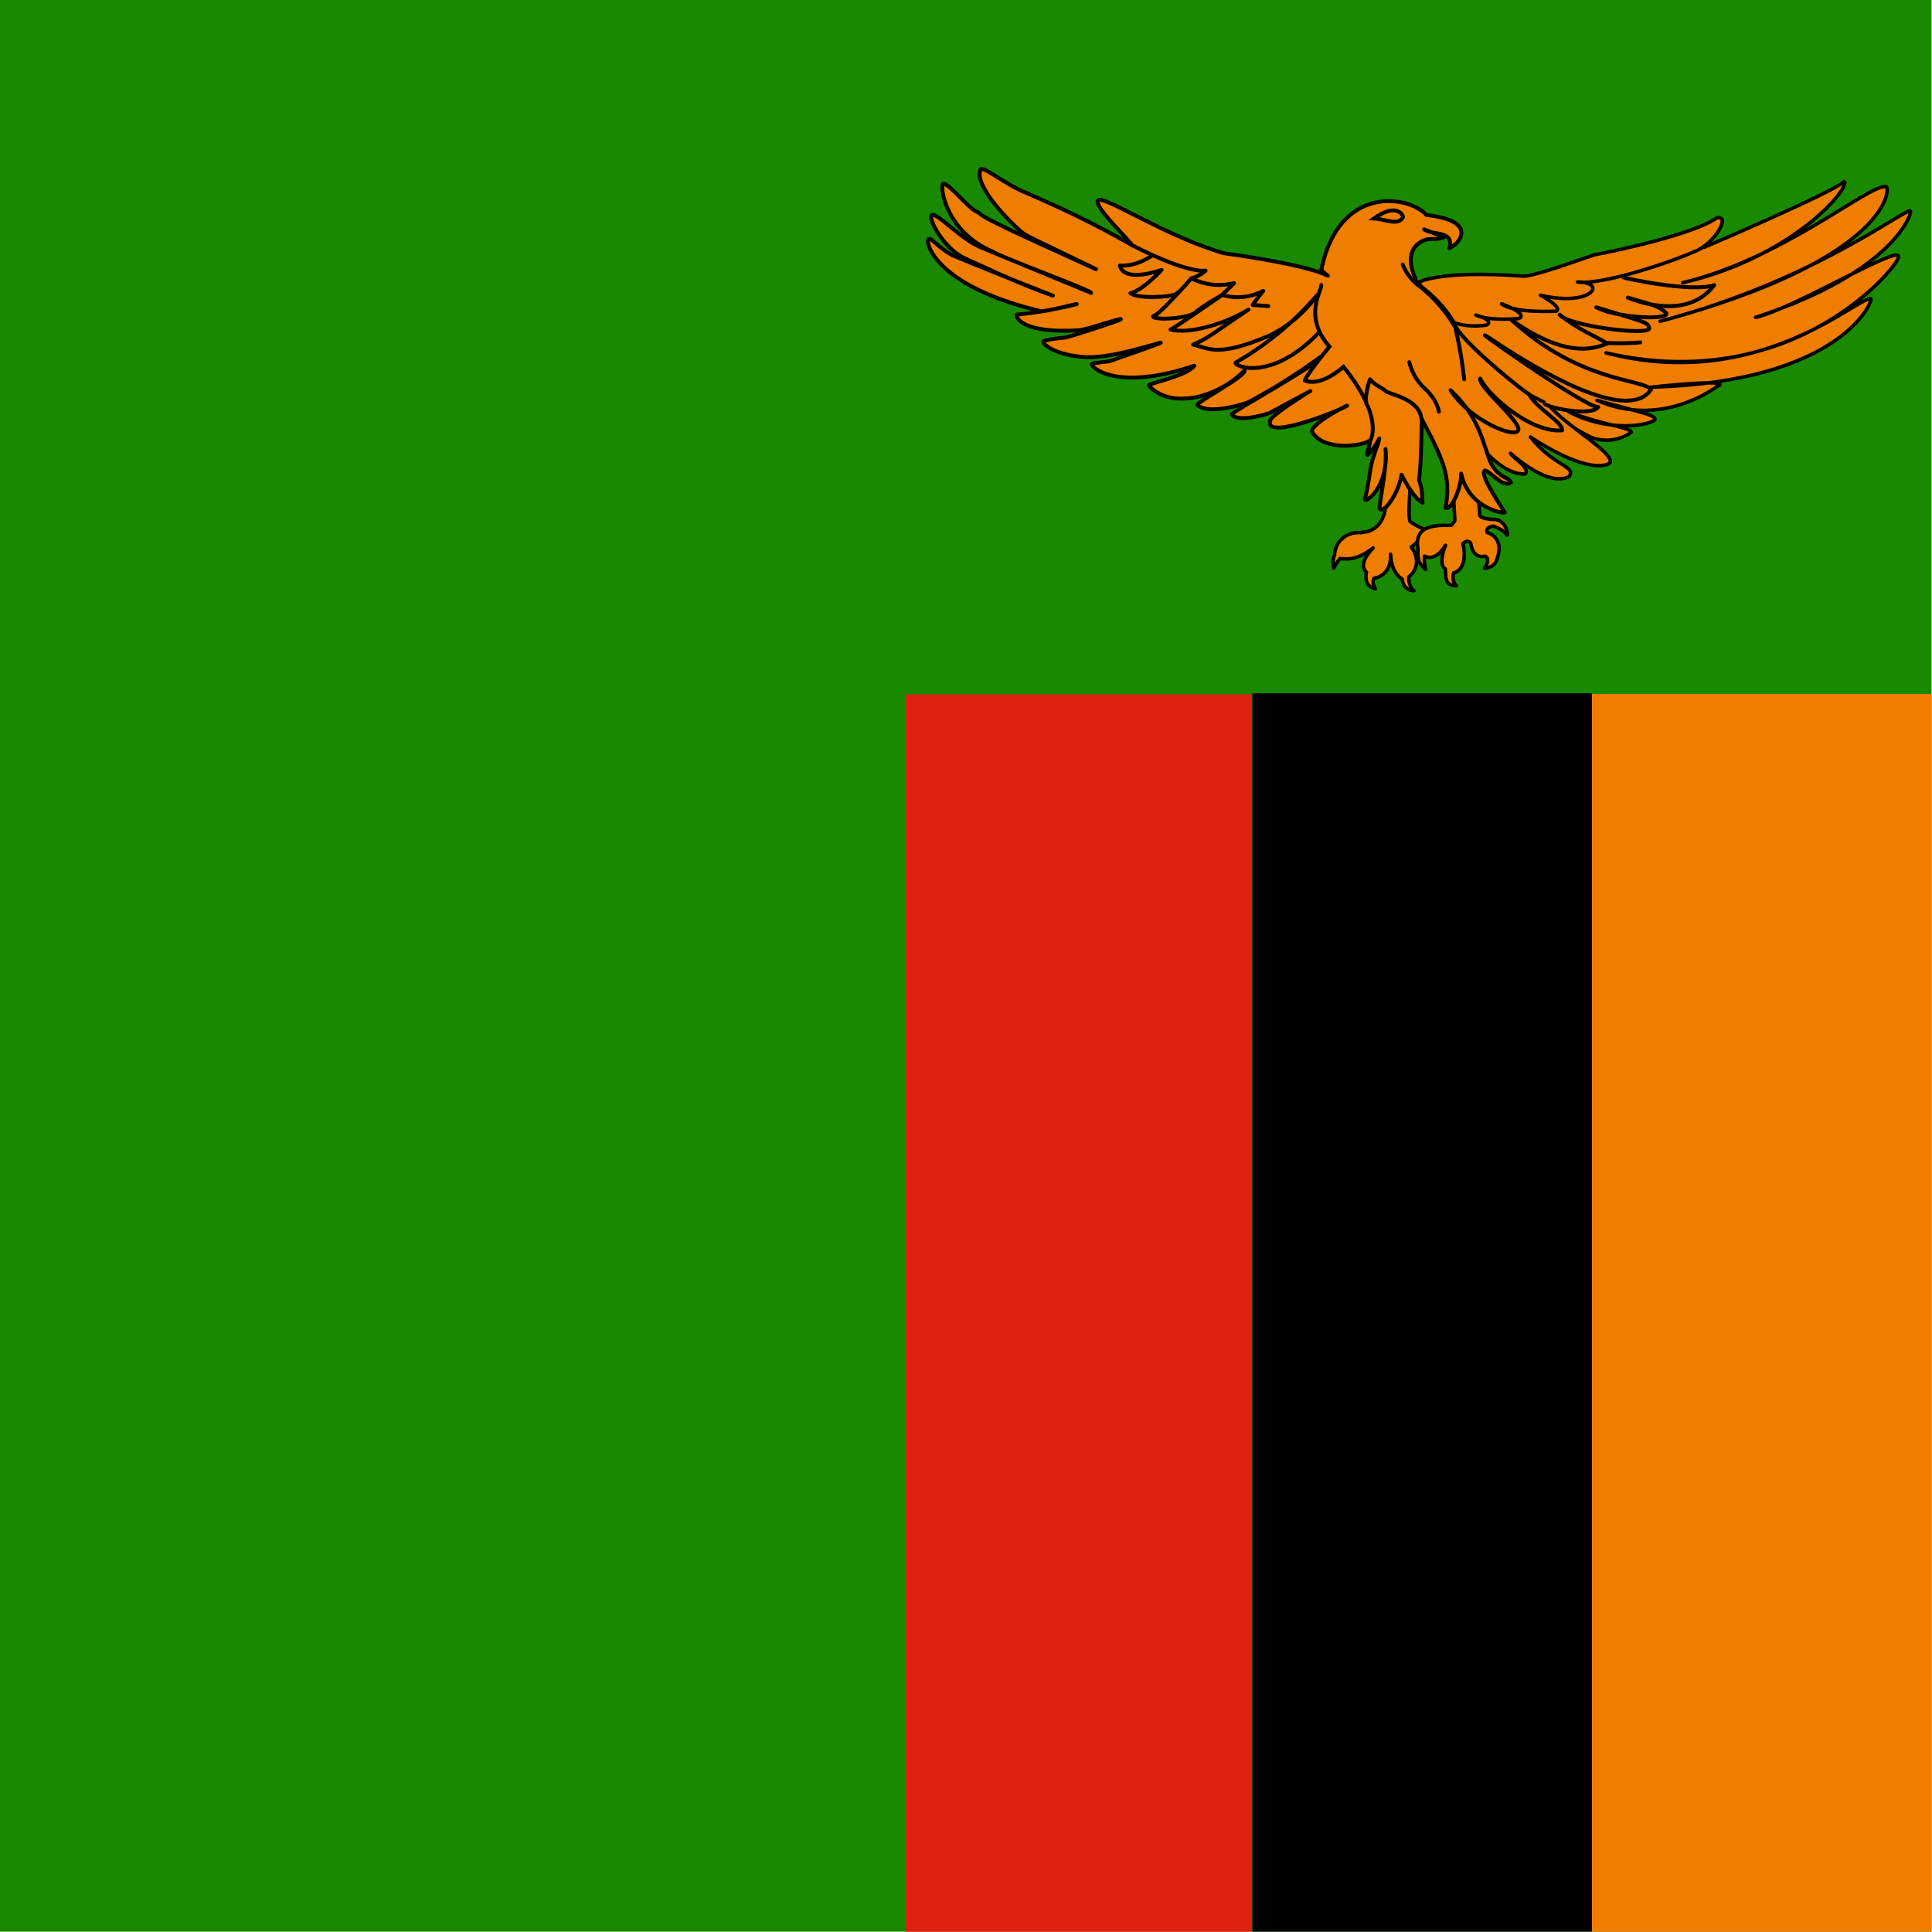
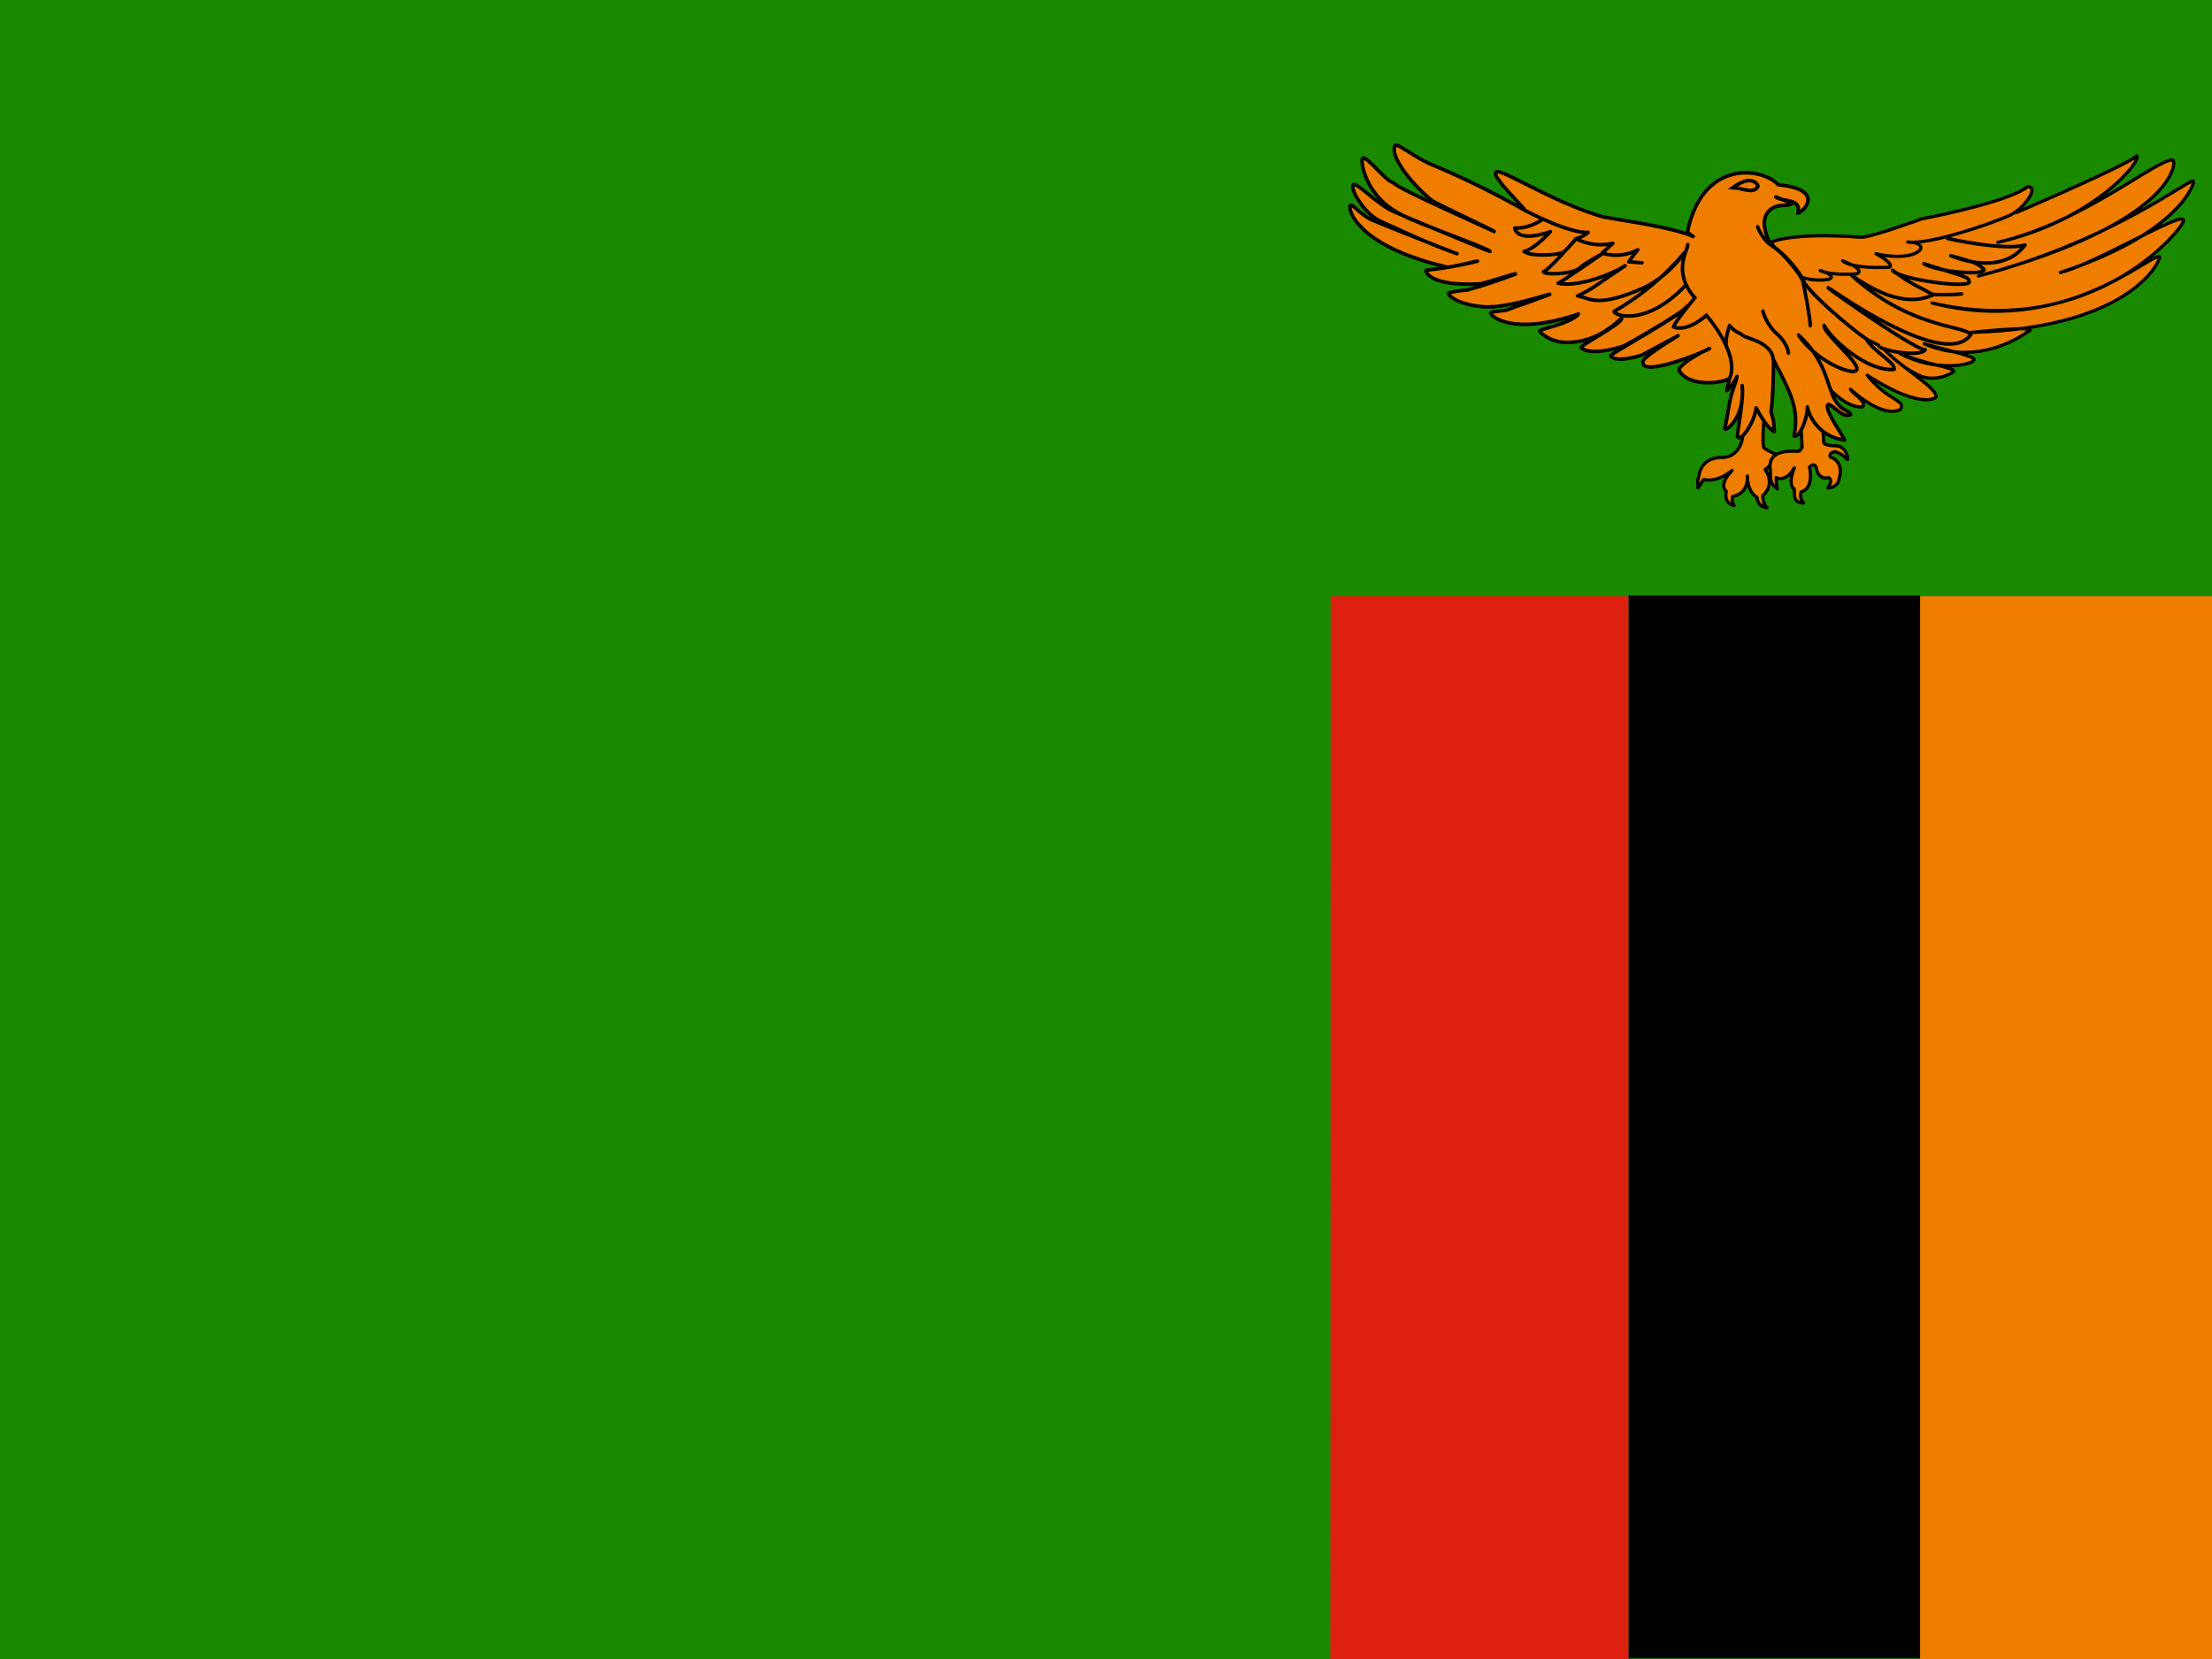
- <svg xmlns="http://www.w3.org/2000/svg" id="flag-icon-css-zm" viewBox="0 0 512 512">
+ <svg xmlns="http://www.w3.org/2000/svg" id="flag-icon-css-zm" viewBox="0 0 640 480">
  <defs>
    <clipPath id="a">
-       <path fill-opacity=".7" d="M248 0h496v496H248z" />
+       <path fill-opacity=".7" d="M-170.7 0H512v512h-682.7z" />
    </clipPath>
  </defs>
-   <g fill-rule="evenodd" clip-path="url(#a)" transform="translate(-256) scale(1.0321)">
-     <path fill="#198a00" d="M0 0h744v496H0z" />
-     <path fill="#ef7d00" d="M656.8 178.2H744V496h-87.3z" />
-     <path d="M569.6 178h87.2v318h-87.2z" />
-     <path fill="#de2010" d="M480.5 178.3h89V496h-89z" />
+   <g fill-rule="evenodd" clip-path="url(#a)" transform="translate(160) scale(.9375)">
+     <path fill="#198a00" d="M-256 0h768v512h-768z" />
+     <path fill="#ef7d00" d="M421.9 184H512v328h-90.1z" />
+     <path d="M331.9 183.8h90v328h-90z" />
+     <path fill="#de2010" d="M240 184h91.9v328h-92z" />
    <g fill="#ef7d00" stroke="#000">
-       <path stroke-linejoin="round" stroke-width=".9" d="M685.6 63.5s32.9-14 36-16.9c1.5 1.7-13.1 19.4-41.5 26 25.8-6.2 47.8-25.3 52.2-24.7 1.3.3 1 18.7-58 34.6 40.8-10.7 64.6-30.4 64.3-28.2.3.4-4 15.5-39.8 27.2 10-2.3 37-18.8 36.7-15.6.9 1.3-26.2 36-75.1 24.7 39 10.2 64.4-14.3 68-13.9.8.2-7.2 21.4-56.4 22.7 23.6-2.4 16.8-.1 16.8-.1s-14 10.9-30.7 3.5c13.2 3.6 14.6 3.7 14.9 4.9-.9 1.4-11.7 3.6-22.2-2 8.4 3.4 16 4 16.1 5.3a11 11 0 01-10.3 1.3c-4.7-2.1-48.8-29.2-48.8-29.2l75-20.6 2.8 1zm-88.2 73.3a6 6 0 00-6.7 5.8s-.6.5-.2 3.3a16.2 16.2 0 011.6-2.5c.7 0 3.8 1 8.5-2.7-4.3 4.5-1.7 6.2-1.7 6.2s-1 3.6 2.3 4.3c-1-1.5-.4-2.7-.4-2.7s4.6-.5 4.3-6.2c.2 5.1 3 6.4 3 6.4s0 2.8 3 3c-1.6-1.4-1.3-3.6-1.3-3.6s4-2.9.6-7.7c2-1.1 3.7-4.3 3.7-4.3s-2.8-1.2-4-2.2c-.6-1.2 0-8.2 0-8.2l-1.7-9-4.7 14c.2-2 .3 6-6.3 6z" />
-       <path stroke-linejoin="round" stroke-width=".9" d="M630 116.5c.1.2 5 5.5 9.6 5.2 1.7-1.4-3.7-4.6-3.7-5.3 2 1.7 9.9 8.5 15 6 2-2.8-3.7-2.4-9.9-10.2 4.3 2.9 15.2 9.3 20.3 6.8 2.1-2.3-11.3-9.6-15.8-15.2l-11.6-6-15.8 13 11.9 5.7z" />
-       <path stroke-linecap="round" stroke-linejoin="round" stroke-width=".9" d="M612.2 72.5s5.4-3.2 26.8-1.6c2.3.3 14.6-4.2 18.5-5.5 6.2-1.1 26-5.5 31.4-9.5 3.8-.5-1 7-5.8 8.7-5 2.3-23.4 8.7-30 7.8 7.9.1 3.5 6.5-9.5 3.4 6.2 3.5 4 4.1 4 4.1s-11 .6-14-1.9c7.4 2.8 4.4 3.8 4.4 3.8s-7.6.7-11-.9c5.3 1.6 2.6 2.6 2.6 2.6s-4.4.7-8-.6c-3.6-1.3-9.1-10.4-9.4-10.4z" />
-       <path stroke-linejoin="round" stroke-width=".9" d="M620.8 119.5l.8 14.2-.8 1.1c-.4.5-10-1.5-8.7 6 0 3 0 3.7 2 5.4-.5-2-.3-3.4-.3-3.4s2.7 1.7 5.4-2.8c-1.8 4.4-.5 6-.1 6 .4.9-.7 4.5 2.9 4.4-1.4-1.3-.7-3.3-.7-3.3s3.8-.6 2.4-7.5c1.4-1.4 2 0 2 0s.4 4 3.7 3.2c1.5.9-.2 3.1-.2 3.1s2.4 0 3.1-2c.8-2 1.6-5.7-2.4-7.2-.5-1.5 1.6-1.6 1.6-1.6s2.5.8 3.3 2.1c.7 1.3.4-3.3-2.7-3.8-3.9-.1-4.1-1-4.1-1.1l-1-13.2-6.2.4z" />
-       <path stroke-linecap="round" stroke-linejoin="round" d="M634.3 131.6c0-.7-6.6-9.6-5-10.8 1.7.4 4.5 4.5 6.7 3.1-.6-1.6-2.6-.7-5-4.7-2.2-4.6-2.5-11.5-10.5-19 5.2 8 16.9 12.6 17.4 10.2s-10.3-11-9.8-13.2c2.1 4.4 13 14 21 13.3.5-1.9-6.6-5.7-8.4-9.2-5-3.4-18.7-15.2-19-17.9a32 32 0 00-9.5-10.3c-.6-.6-.7-1.3-.8-1.7-3.1-7.2 1-9.6 3.4-10 2-.1 2.5.1 4-.5l-5.1-2c2.2 1.6 7.8.2 6.5 4.8 2.5-.9 7.7-7-5.9-8.5-4.4-5-22.5-8-27 14.1.3.3.5.6 1.7 1.5-5.8-2.8-21.2-5-26.8-5.8-15-4.4-30.6-14.8-32.1-13.6-2 1 9 11.3 8.5 11.5-9.7-5.6-18.4-9.6-26.6-13.2-5.8-2.2-11.5-7.2-12.2-6.2-2 4.4 9.3 15.4 11.4 16.7 2 1.2 18.7 9 18.4 9-25-11.3-29.2-13.4-30.4-14.7-2.2-.5-7.6-7.7-9-7.3-.9.8.7 12.3 12.7 17.4 2 1.4 25.5 10 25.3 10.6l-28.1-11.6c-5.2-2-11.6-9.2-12.8-8.4-1.1.8 3 8.5 8.2 11 2.8 1.2 13.3 6.4 22.9 9.7.6.3-17.1-6.7-25.7-10.3-3.8-2-5.7-4.8-6.2-4.2-1 .6 1.4 12 28.8 18.5.7.3 9.6-2.1 9.2-1.8a111.8 111.8 0 01-15.4 2.7c-.3.8 1.7 4.9 15.9 4 1.8 0 11.6-3.5 10.8-2.8-.4.4-13.4 4.6-14.4 4.7-.8 0-5.4.6-5.5 1-.2.7 3.3 3.6 11 4 6.7.4 19.4-4 19.2-3.7-.3.3-12.3 4.4-12.7 4.6-.4.3-4.8.5-5 .9-.3.8 6.4 7.1 26.3.4-2 2.7-11.6 4.5-11.6 5 0 .4 2.1 2.5 5.5 3.2 1.7.4 4 .3 6 0a25 25 0 0013-7c.5 1.5-12.7 8.3-12.1 8.9 2.9 2.7 12.4-.4 13-.7A148 148 0 00587 91.7c.3 1.5-23 14.2-22.7 14.7 1.5 2.3 9.5-.2 9.8-.4l10.4-5.6c.3-.2-11.4 6.9-10.4 8-.5 4.5 18.3-3.2 19.8-4.2.7-.5-9 4.3-9 6.6 3 5.3 13.2 3.6 14.7 2.4.8-.5-1 4-.4 3.6a17 17 0 003-4.2c-.2 1.5-1.4 3.8-2 6.5-.6 2.7-.8 5.8-1.7 9-.2 1.4 6.2-2.8 5.3-12.8.5 5.2-2 15-1.4 15.4 1.4 1 5-4.8 5.5-8.8 1 2 3.4 6.2 5.4 7.2-.2-3 0-3-.9-5.9.5-4 .6-9.4.7-15.6 5.5 10.4 7.6 14.8 6.1 22.8 1.6.7 4.2-5.6 4-8.8 2 9 11 10.3 11.2 10z" />
-       <path stroke-linecap="round" stroke-linejoin="round" d="M543.9 65.6s-3.7 2.8-8.3 2.6c1.1 4.6 10.7 1.1 10.7 1.1s-4.6 5.1-8 6c2 1.5 10.3 1 11.7.2 1.4-.9 3.9-4 3.9-4s-8.5 9.8-9.8 9.7c-.1 1.1 9 .7 10.9-1 1.9-1.7 6.6-4.3 6.6-4.3s-12.5 8.7-13 8.7c4.6 1.3 14-1.4 20-5.1-8.9 5.9-9.7 7-14.2 9 4 .8 6 3.5 19.7-2.4 7.8-3.7 12.2-10.4 12.2-10.4a79.2 79.2 0 01-21 17.4c-.4 1 9.1 5 21.3-7.6" />
-       <path stroke-linecap="round" d="M609.9 93s.8 3.9 4 6.8c3.3 3 3.6 5.9 3.6 5.9m-9.3-37.8s1.2 3.5 4.5 5.7a38 38 0 019 10.4 114 114 0 012.3 13.4m-36.7-24.2c.2 1.4-4.8 8 2.1 15.8-6.3 7.7-6.3 8.7-6.3 8.7s3.5 2 9.9-3.5c10.4 12.8 7 18.7 7 18.7" />
-       <path stroke-linecap="round" stroke-linejoin="round" d="M599 103.9s-.9-1.4.8-6.5c1.6 1.8 3.3 2.2 4 3s8.7 1.9 9.2 7.1" />
-       <path d="M608.3 55.7c0-.4-1.6-3.8-7.5.4 3.2.2 6.3 2 7.5-.4z" />
-       <path stroke-linejoin="round" d="M664.7 71.2c.3.2 17.7 4 23.5 2-7.4 9.9-22.2 3.2-22.2 3.2 7.3 2.2 7.6 2 9.9 4 .7 2-13.3 1.1-18-1.5 13 4 13.2 3.8 13.6 5.3.6 2.2-21-.5-23-3.4 5.8 4.5 9 5.3 12.2 7.4-4 1.7-11.2 3.4-24.5-6 17.5 16 33.3 15 35.8 17.8-6.1 9-29.7-5.3-40.6-12.6-10.8-7.2 23.8 17.5 27 17.1-1.6 2.5-13 .3-13.8-.9" />
-       <path stroke-linecap="round" d="M669.2 87.9c-2 .3-8 .3-9 .1" />
-       <path stroke-linecap="round" stroke-linejoin="round" d="M538.8 63s13.2 7 18.8 6.5c-1.5 1.4-3.7 2-3.7 2 1.4.5 5.2 2.6 11 1.2-1.3 1.4-3.1 3-3.1 3s5 1.9 10.6-1a43.6 43.6 0 00-2.7 3.6l4 .3" />
+       <path stroke-linejoin="round" d="M451.6 65.6s34-14.5 37.2-17.5c1.5 1.8-13.6 20-42.9 26.7 26.6-6.2 49.3-26 54-25.4 1.3.3 1 19.3-60 35.8 42.2-11 66.7-31.4 66.4-29.2.3.5-4.2 16-41.1 28.1 10.3-2.4 38.3-19.4 38-16.1.9 1.3-27 37.2-77.6 25.5 40.4 10.5 66.5-14.8 70.2-14.3.8.1-7.4 22-58.2 23.4 24.3-2.5 17.3-.1 17.3-.1s-14.3 11.2-31.7 3.6c13.6 3.7 15.1 3.9 15.4 5-.9 1.6-12 3.8-22.9-2 8.7 3.6 16.5 4.2 16.6 5.5-.1.4-5.6 3.6-10.6 1.3-4.9-2.2-50.3-30.1-50.3-30.1l77.4-21.3 2.8 1zm-91 75.6c-6.8 0-7 6-7 6s-.5.5-.2 3.4l1.7-2.6c.8.1 3.9 1 8.8-2.8-4.5 4.7-1.8 6.4-1.8 6.4s-1 3.7 2.4 4.4c-1-1.5-.4-2.8-.4-2.8s4.8-.5 4.5-6.3c.1 5.3 3 6.6 3 6.6s0 2.9 3.1 3.2c-1.6-1.5-1.3-3.8-1.3-3.8s4-3 .7-8c2-1.2 3.7-4.5 3.7-4.5s-2.8-1.2-4.1-2.2c-.6-1.3 0-8.5 0-8.5l-1.8-9.3-4.8 14.5c.2-2 .3 6.3-6.5 6.3z" />
+       <path stroke-linejoin="round" d="M394.2 120.3c.2.1 5.1 5.6 9.9 5.3 1.8-1.5-3.7-4.7-3.7-5.5 2 1.8 10.1 8.8 15.4 6.3 2-3-3.8-2.5-10.2-10.6 4.5 3 15.7 9.5 21 7 2.1-2.4-11.7-9.9-16.4-15.7l-12-6.1-16.2 13.3 12.3 6z" />
+       <path stroke-linecap="round" stroke-linejoin="round" d="M375.9 74.8s5.5-3.2 27.6-1.6c2.4.3 15-4.3 19.1-5.7 6.4-1.2 27-5.6 32.4-9.8 4-.5-1 7.1-6 9-5.2 2.3-24.1 8.9-30.9 8 8.1.1 3.6 6.7-9.8 3.6 6.4 3.6 4 4.2 4 4.2s-11.3.6-14.3-2c7.6 2.9 4.4 4 4.4 4s-7.7.7-11.3-1c5.5 1.7 2.7 2.7 2.7 2.7s-4.5.8-8.2-.6c-3.8-1.3-9.4-10.7-9.7-10.7z" />
+       <path stroke-linejoin="round" d="M384.7 123.4l.8 14.6-.8 1.2c-.3.4-10.3-1.6-9 6 0 3.2 0 4 2.2 5.7-.5-2-.4-3.5-.4-3.5s2.9 1.7 5.6-3c-1.9 4.6-.6 6.3-.1 6.4.4.8-.8 4.5 3 4.4-1.5-1.4-.8-3.4-.8-3.4s4-.6 2.6-7.7c1.4-1.4 2 0 2 0s.4 4.2 3.9 3.3c1.5.9-.3 3.2-.3 3.2s2.5 0 3.3-2c.7-2.2 1.6-6-2.5-7.6-.5-1.5 1.6-1.6 1.6-1.6s2.6.9 3.4 2.2.5-3.4-2.8-4c-4 0-4.2-.9-4.2-1l-1-13.7-6.5.5z" />
+       <path stroke-linecap="round" stroke-linejoin="round" stroke-width="1.1" d="M398.6 135.8c0-.7-6.8-9.9-5-11 1.7.3 4.5 4.5 6.9 3.1-.7-1.6-2.8-.7-5.1-4.9-2.4-4.8-2.7-11.9-11-19.6 5.4 8.2 17.4 13 18 10.6s-10.7-11.4-10.1-13.6c2.2 4.4 13.4 14.4 21.6 13.6.6-2-6.7-5.8-8.6-9.4-5.3-3.6-19.4-15.7-19.6-18.5a33.3 33.3 0 00-9.9-10.6 5 5 0 01-.8-1.7c-3.2-7.5 1-10 3.5-10.3 2-.3 2.6 0 4-.7l-5.1-2c2.3 1.7 8 .2 6.8 5 2.5-1 7.9-7.4-6.1-8.8-4.6-5.2-23.3-8.2-28 14.6.4.3.6.6 1.8 1.4-6-2.8-21.9-5-27.6-6-15.6-4.4-31.7-15.2-33.2-13.9-2 1 9.4 11.6 8.8 11.8a263 263 0 00-27.5-13.6c-6-2.2-11.9-7.4-12.5-6.4-2.2 4.5 9.5 15.9 11.7 17.2 2.2 1.3 19.3 9.3 19 9.4-25.8-11.7-30-13.9-31.4-15.2-2.3-.5-7.8-8-9.3-7.5-.9.8.8 12.6 13.1 18 2 1.4 26.4 10.1 26.2 10.8 0 .2-28-11.5-29-12-5.4-2-12-9.4-13.2-8.6-1.2.8 3 8.8 8.4 11.3 2.9 1.2 13.8 6.6 23.6 10 .6.3-17.7-6.9-26.5-10.5-4-2.2-5.8-5-6.4-4.4-1 .6 1.4 12.4 29.7 19 .7.4 10-2.1 9.5-1.8a113.3 113.3 0 01-15.8 2.8c-.3.8 1.8 5 16.4 4.2 1.8-.1 12-3.7 11.1-3a174 174 0 01-14.8 4.9c-.9 0-5.6.6-5.8 1-.2.8 3.5 3.8 11.3 4.2 7 .4 20.2-4.2 20-3.9-.4.3-12.8 4.6-13.1 4.8-.5.3-5 .5-5.2.9-.4.9 6.6 7.4 27.1.4-2 2.8-12 4.7-12 5.2 0 .4 2.2 2.5 5.7 3.3 1.7.4 4.1.3 6.3 0 4-.8 8-2.3 13.3-7.2.6 1.5-13.1 8.5-12.5 9.1 3 2.8 12.9-.3 13.5-.7.7-.3 19-10.7 19-12 .3 1.6-23.7 14.7-23.4 15.2 1.5 2.4 9.7-.1 10-.4l10.8-5.8c.3-.1-11.8 7-10.8 8.2-.5 4.7 19-3.2 20.5-4.2.7-.5-9.4 4.4-9.4 6.7 3.3 5.5 13.7 3.8 15.3 2.6.8-.6-1 4-.4 3.6a16 16 0 003-4.3c-.2 1.6-1.4 4-2 6.8-.7 2.7-.9 5.9-1.8 9.2-.2 1.4 6.4-2.9 5.4-13.2.6 5.4-2 15.4-1.3 16 1.3 1 5.2-5 5.6-9.1 1.1 2 3.5 6.3 5.6 7.3-.2-3.1 0-3-1-6 .6-4.1.7-9.7.8-16.1 5.6 10.7 7.9 15.3 6.3 23.5 1.7.7 4.3-5.8 4.1-9a13.3 13.3 0 0011.5 10.2z" />
+       <path stroke-linecap="round" stroke-linejoin="round" stroke-width="1.1" d="M305.4 67.7s-3.9 2.9-8.6 2.7c1.2 4.8 11 1.1 11 1.1s-4.7 5.3-8.1 6.1c2 1.7 10.6 1.1 12 .3 1.4-.9 4-4.2 4-4.2s-8.8 10.2-10 10.1c-.3 1.2 9.1.8 11-1 2-1.8 7-4.4 7-4.4s-13 9-13.5 9c4.8 1.2 14.5-1.6 20.7-5.4-9.2 6.1-10 7.2-14.7 9.3 4.2.9 6.3 3.7 20.3-2.4 8-3.8 12.6-10.8 12.6-10.8a81.7 81.7 0 01-21.6 18c-.5 1 9.4 5.2 21.9-7.9" />
+       <path stroke-linecap="round" stroke-width="1.1" d="M373.4 96s.9 4 4.3 7 3.6 6 3.6 6m-9.5-39s1.1 3.7 4.6 6c3.6 2.2 9 9.4 9.3 10.7.4 1.5 2.5 12.6 2.3 13.8m-37.8-25c.2 1.5-5 8.3 2.2 16.4-6.6 8-6.6 9-6.6 9s3.7 2 10.2-3.6c10.8 13.2 7.2 19.2 7.2 19.2" />
+       <path stroke-linecap="round" stroke-linejoin="round" stroke-width="1.1" d="M362.3 107.2s-1-1.4.8-6.7c1.6 2 3.4 2.3 4.1 3 .8.9 9 2 9.4 7.5" />
+       <path stroke-width="1.1" d="M371.9 57.5c0-.4-1.7-4-7.8.4 3.3.2 6.5 2.1 7.8-.4z" />
+       <path stroke-linejoin="round" stroke-width="1.1" d="M430.1 73.5c.3.2 18.2 4 24.2 2.1-7.6 10.2-22.9 3.3-22.9 3.3 7.5 2.2 7.8 2 10.2 4.2.8 2-13.8 1-18.5-1.7 13.3 4.2 13.6 4 14 5.5.6 2.3-21.8-.6-23.7-3.5 6 4.6 9.2 5.5 12.5 7.6-4 1.8-11.5 3.6-25.2-6.1 18 16.4 34.3 15.4 36.9 18.3-6.3 9.3-30.7-5.5-41.9-13s24.5 18.1 27.8 17.7c-1.6 2.5-13.4.3-14.2-1" />
+       <path stroke-linecap="round" stroke-width="1.1" d="M434.7 90.7c-2 .3-8.3.3-9.2.1" />
+       <path stroke-linecap="round" stroke-linejoin="round" stroke-width="1.1" d="M300.1 65s13.6 7.2 19.4 6.7a10 10 0 01-3.8 2c1.4.6 5.4 2.7 11.4 1.4l-3.3 3s5.2 2 11-1a46.4 46.4 0 00-2.8 3.7l4.1.3" />
    </g>
  </g>
</svg>
